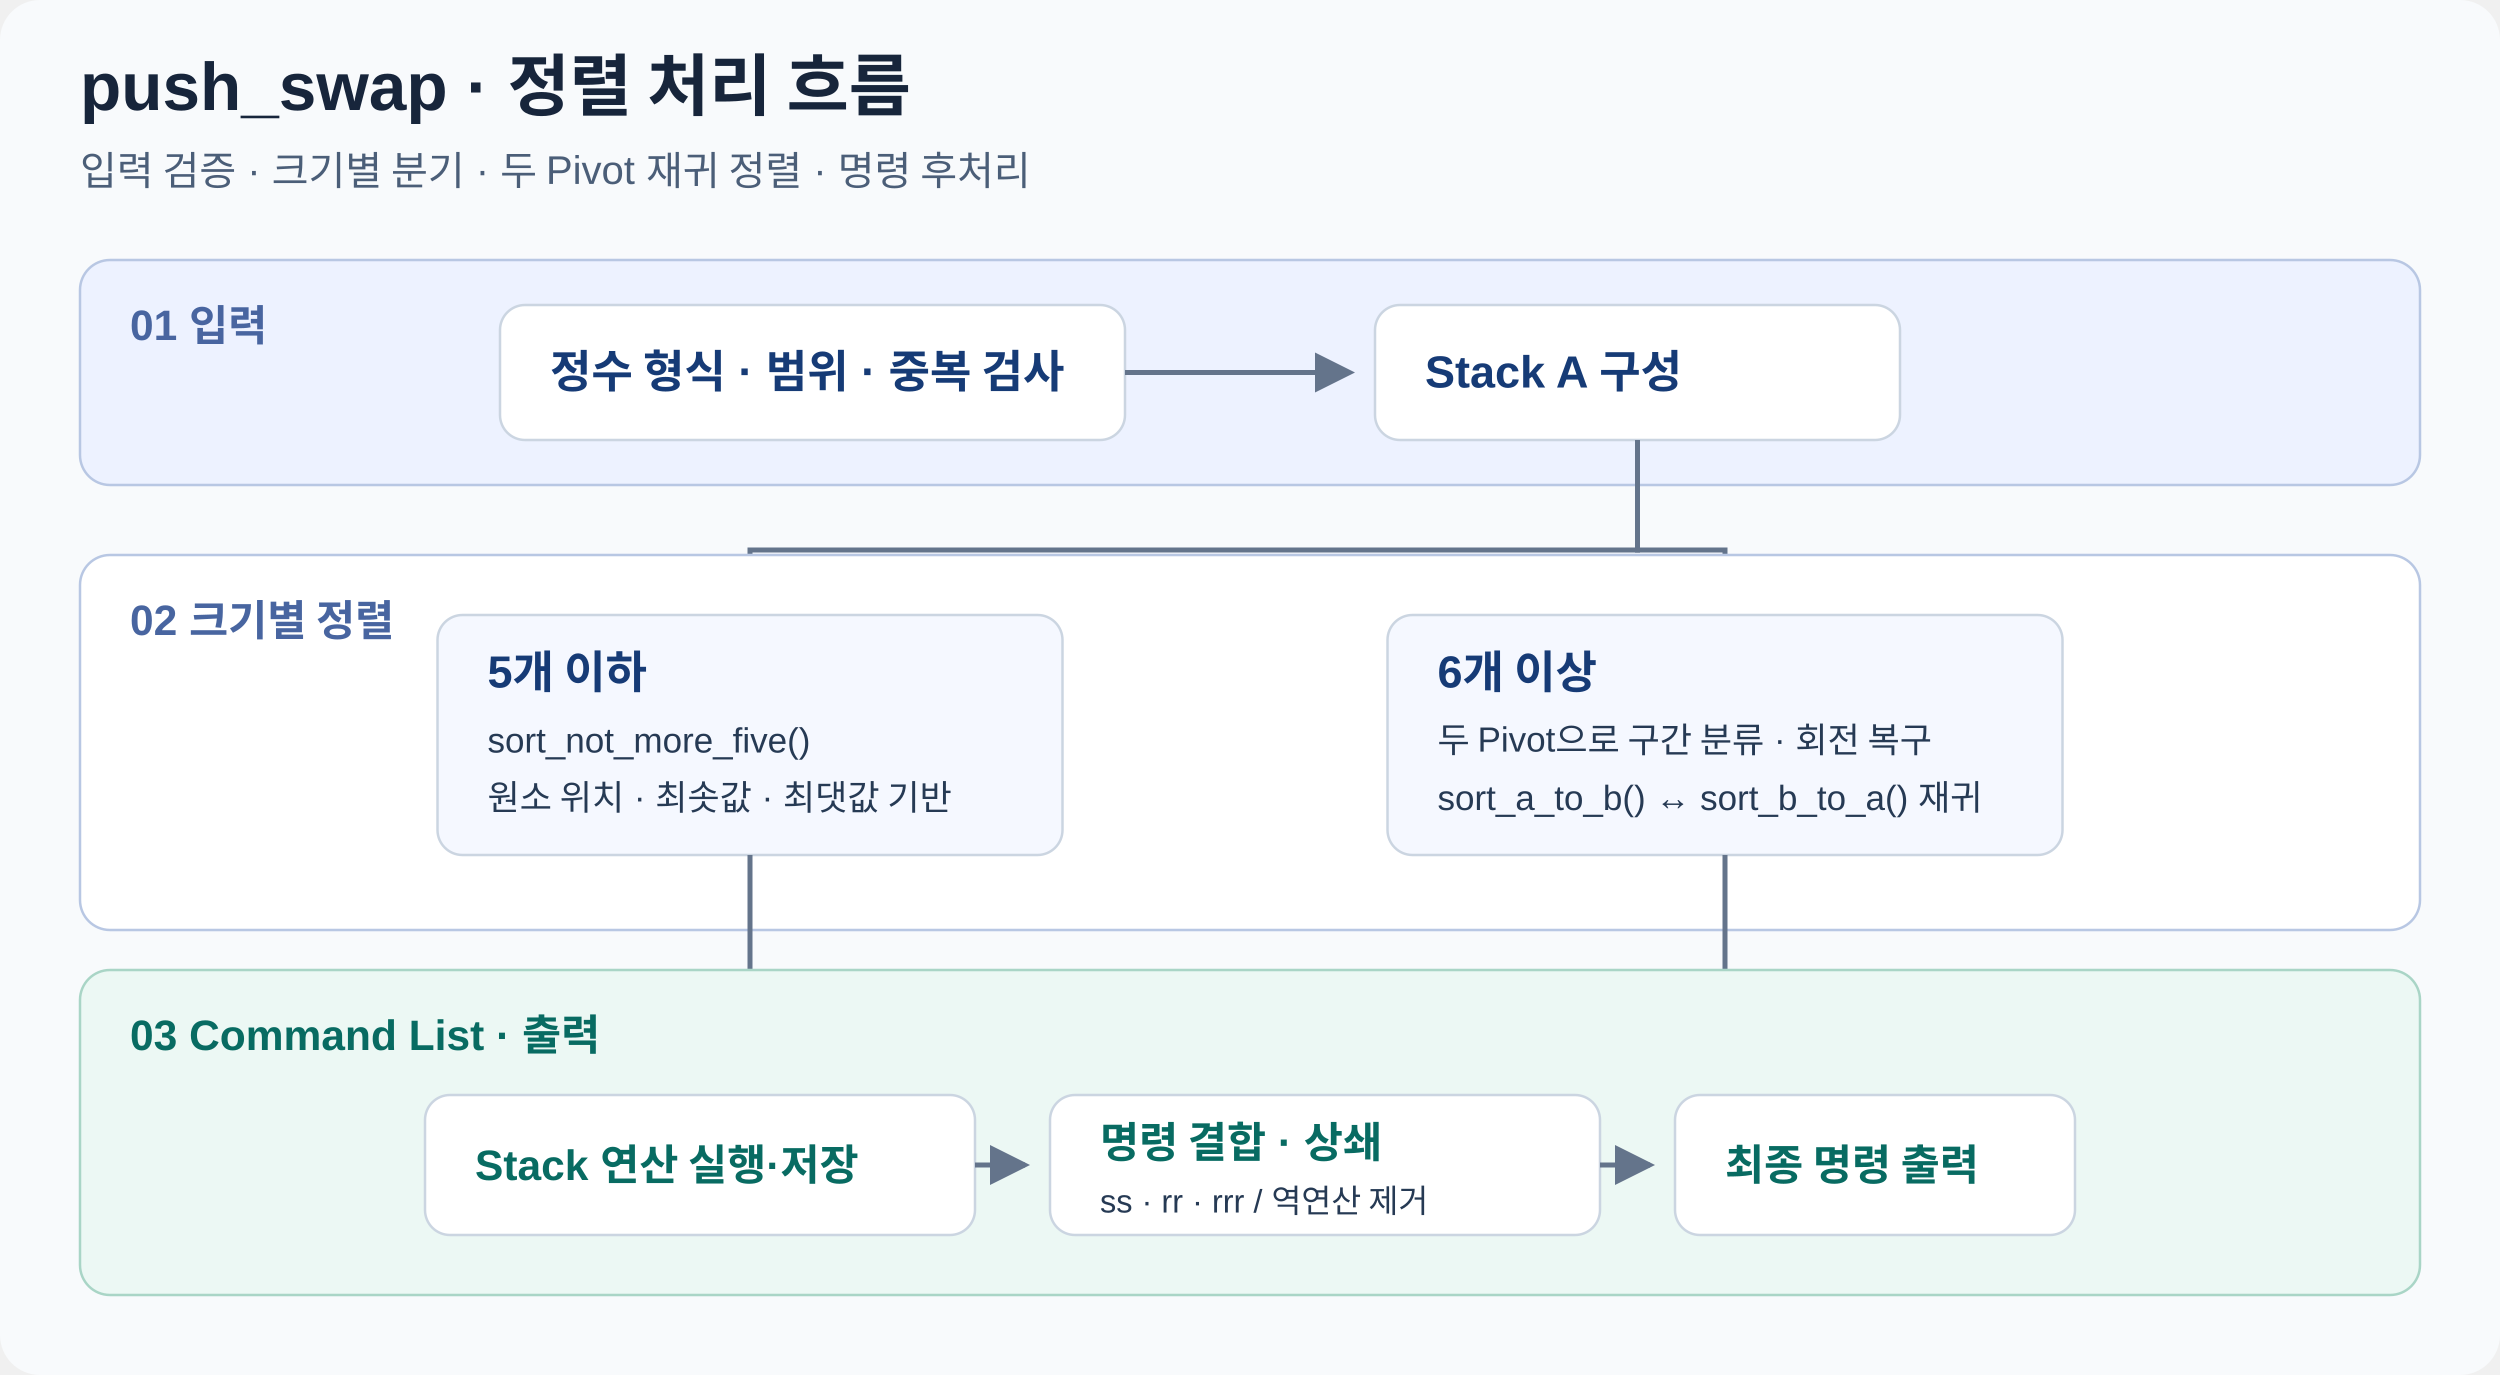
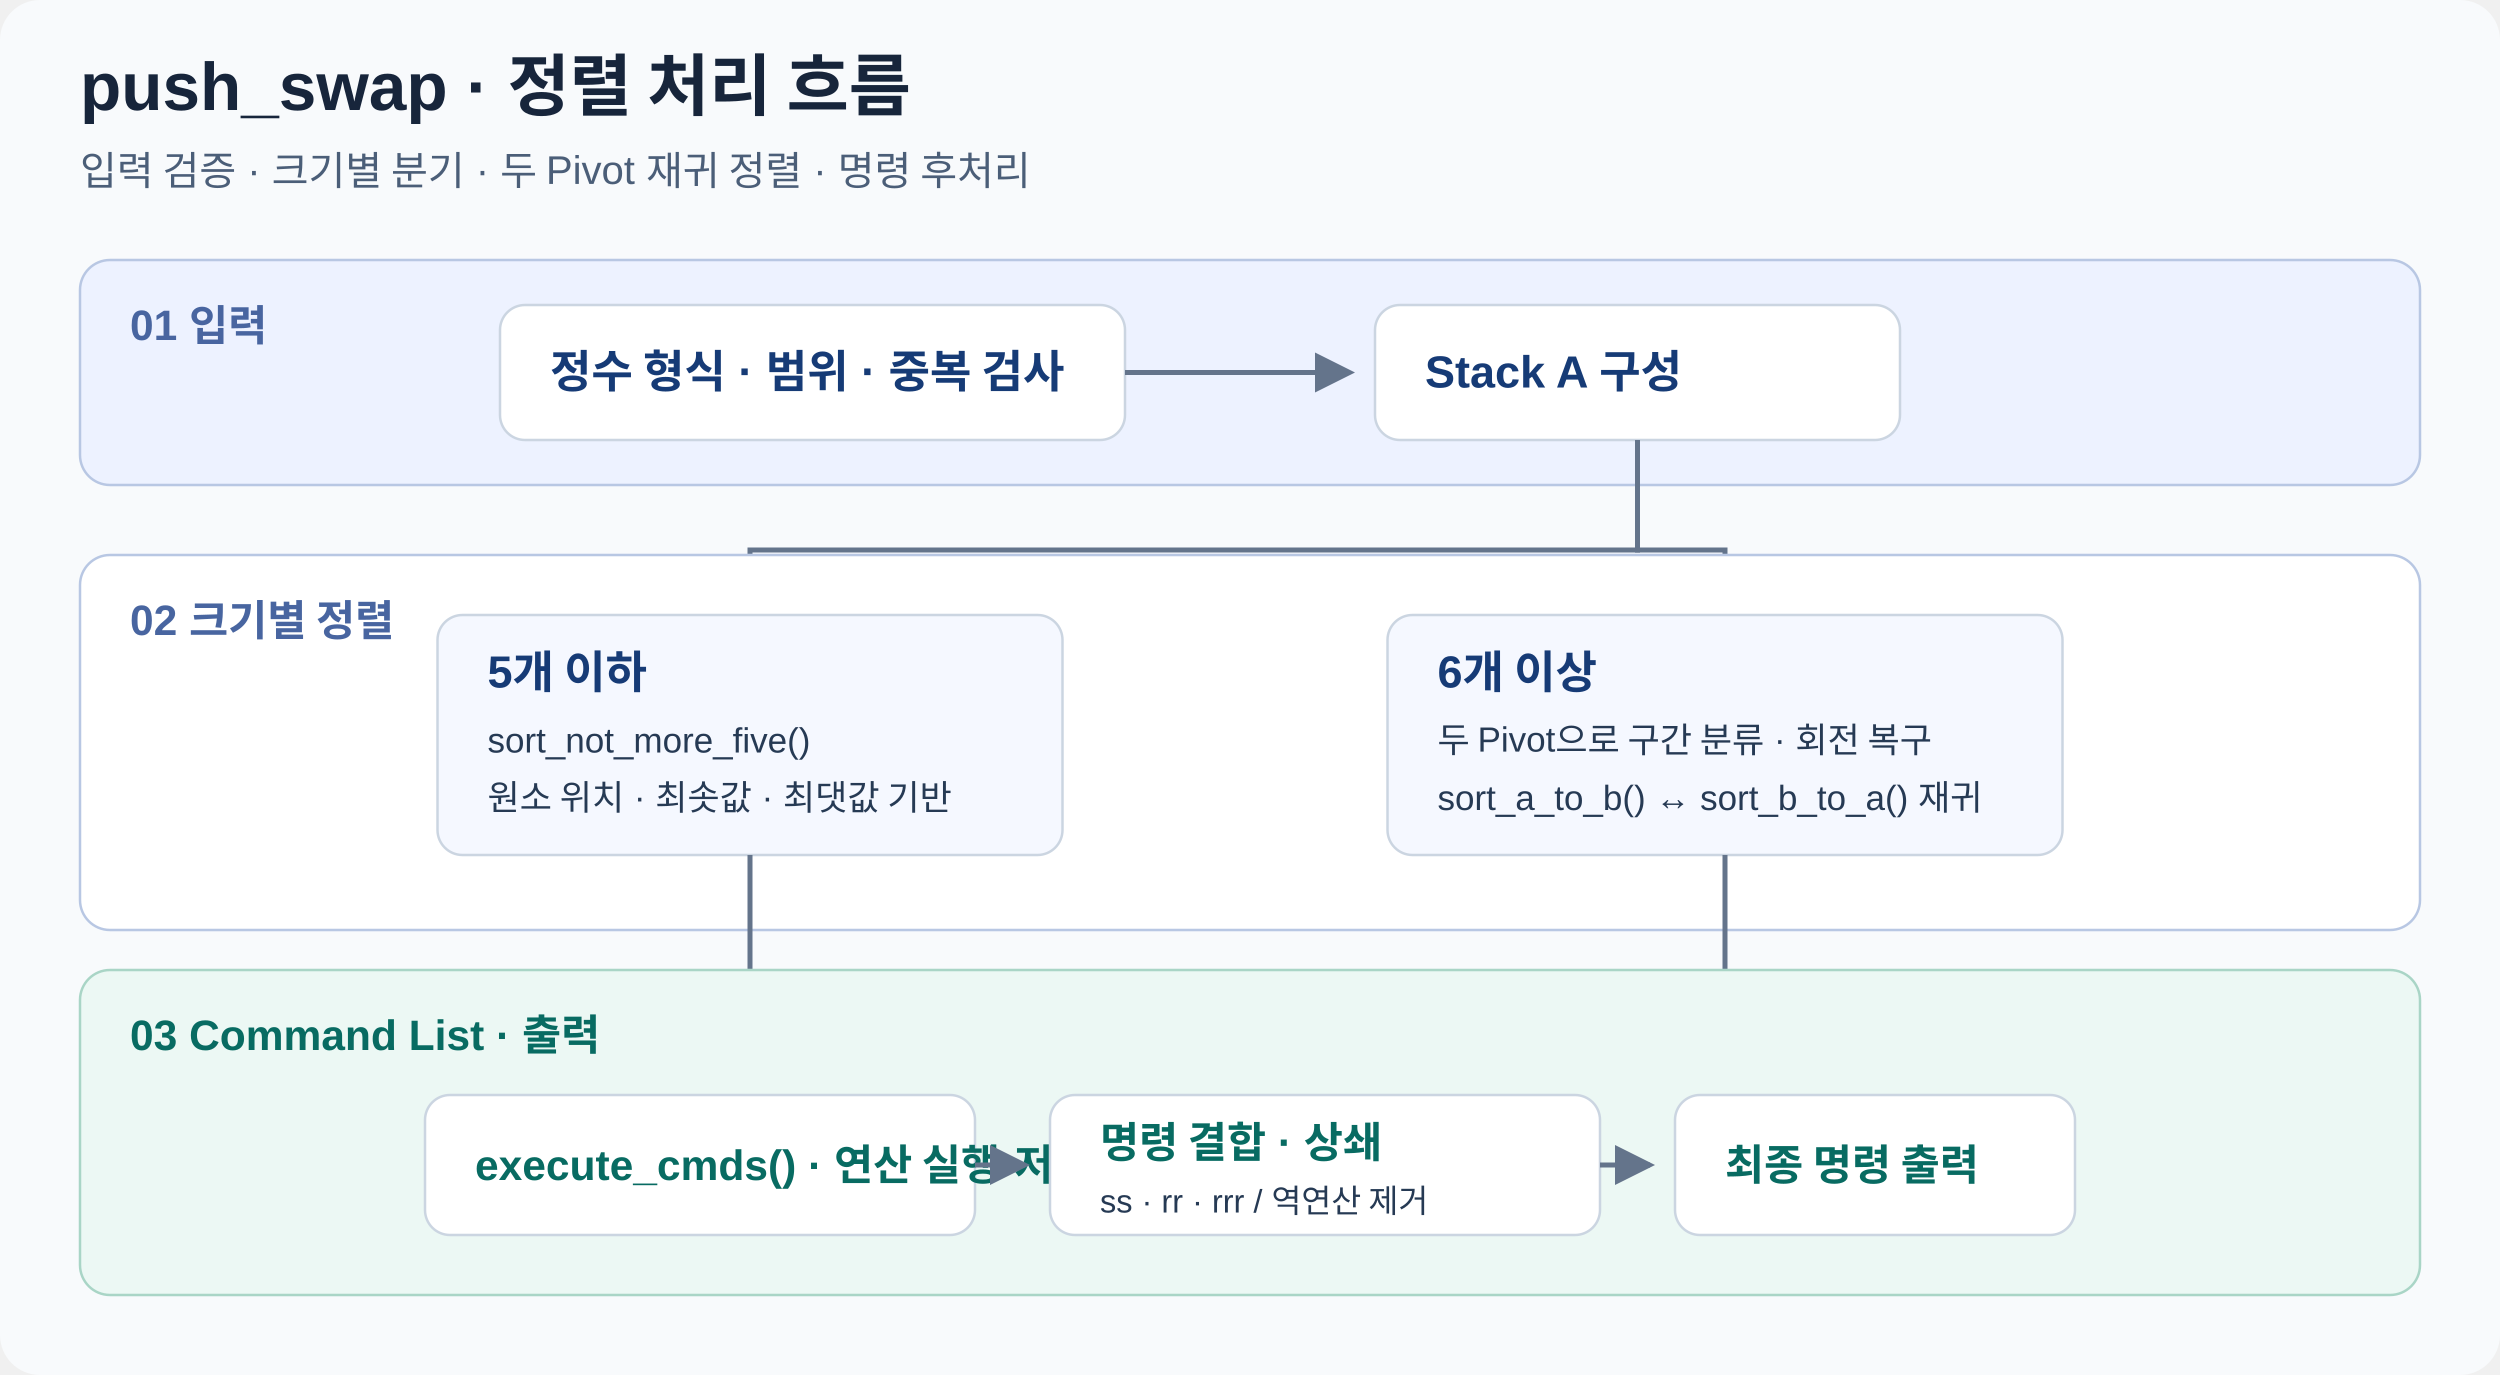
<svg xmlns="http://www.w3.org/2000/svg" width="1000" height="550" viewBox="0 0 1000 550" role="img" aria-labelledby="title desc">
  <defs>
    <marker id="arrow" markerWidth="8" markerHeight="8" refX="7" refY="4" orient="auto">
      <path d="M0 0 L8 4 L0 8Z" fill="#64748b" />
    </marker>
  </defs>
  <rect width="1000" height="550" rx="16" fill="#f8fafc" />
  <g font-family="Arial,'Noto Sans CJK KR','Malgun Gothic',sans-serif">
    <text x="32" y="44" font-size="27" font-weight="700" fill="#17253b">push_swap · 정렬 처리 흐름</text>
    <text x="32" y="74" font-size="16" fill="#4b5e78">입력 검증 · 크기별 분기 · 두 Pivot 재귀 정렬 · 명령 후처리</text>
    <rect x="32" y="104" width="936" height="90" rx="12" fill="#edf2ff" stroke="#b8c7e3" />
    <text x="52" y="136" font-size="17" font-weight="700" fill="#4865a0">01  입력</text>
    <rect x="200" y="122" width="250" height="54" rx="10" fill="#fff" stroke="#cbd5e1" />
    <text x="220" y="155" font-size="18" font-weight="700" fill="#163b76">정수 형식 · 범위 · 중복 검사</text>
    <rect x="550" y="122" width="210" height="54" rx="10" fill="#fff" stroke="#cbd5e1" />
    <text x="570" y="155" font-size="18" font-weight="700" fill="#163b76">Stack A 구성</text>
    <path d="M450 149 H540" fill="none" stroke="#64748b" stroke-width="2" marker-end="url(#arrow)" />
    <path d="M655 176 V220 H300 V238" fill="none" stroke="#64748b" stroke-width="2" marker-end="url(#arrow)" />
    <path d="M655 176 V220 H690 V238" fill="none" stroke="#64748b" stroke-width="2" marker-end="url(#arrow)" />
    <rect x="32" y="222" width="936" height="150" rx="12" fill="#fff" stroke="#b8c7e3" />
    <text x="52" y="254" font-size="17" font-weight="700" fill="#4865a0">02  크기별 정렬</text>
    <rect x="175" y="246" width="250" height="96" rx="10" fill="#f5f8ff" stroke="#cbd5e1" />
    <text x="195" y="275" font-size="18" font-weight="700" fill="#163b76">5개 이하</text>
    <text x="195" y="301" font-size="14" fill="#263a54">sort_not_more_five()</text>
    <text x="195" y="324" font-size="14" fill="#263a54">원소 위치 · 최솟값 · 최댓값 기반</text>
    <rect x="555" y="246" width="270" height="96" rx="10" fill="#f5f8ff" stroke="#cbd5e1" />
    <text x="575" y="275" font-size="18" font-weight="700" fill="#163b76">6개 이상</text>
    <text x="575" y="301" font-size="14" fill="#263a54">두 Pivot으로 구간 분류 · 회전 복구</text>
    <text x="575" y="324" font-size="14" fill="#263a54">sort_a_to_b() ↔ sort_b_to_a() 재귀</text>
-     <path d="M300 342 V399 H440 V417" fill="none" stroke="#64748b" stroke-width="2" marker-end="url(#arrow)" />
-     <path d="M690 342 V399 H440 V417" fill="none" stroke="#64748b" stroke-width="2" marker-end="url(#arrow)" />
+     <path d="M300 342 V428" fill="none" stroke="#64748b" stroke-width="2" marker-end="url(#arrow)" />
+     <path d="M690 342 V404 H360 V428" fill="none" stroke="#64748b" stroke-width="2" marker-end="url(#arrow)" />
    <rect x="32" y="388" width="936" height="130" rx="12" fill="#ecf8f4" stroke="#a9d5c6" />
    <text x="52" y="420" font-size="17" font-weight="700" fill="#086b62">03  Command List · 출력</text>
    <rect x="170" y="438" width="220" height="56" rx="10" fill="#fff" stroke="#cbd5e1" />
-     <text x="190" y="472" font-size="17" font-weight="700" fill="#086b62">Stack 연산 실행·저장</text>
+     <text x="190" y="472" font-size="17" font-weight="700" fill="#086b62">execute_cmds() · 연산 실행·저장</text>
    <rect x="420" y="438" width="220" height="56" rx="10" fill="#fff" stroke="#cbd5e1" />
    <text x="440" y="463" font-size="17" font-weight="700" fill="#086b62">명령 결합 · 상쇄</text>
    <text x="440" y="485" font-size="13" fill="#263a54">ss · rr · rrr / 역연산 제거</text>
    <rect x="670" y="438" width="160" height="56" rx="10" fill="#fff" stroke="#cbd5e1" />
    <text x="690" y="472" font-size="17" font-weight="700" fill="#086b62">최종 명령 출력</text>
    <path d="M390 466 H410" fill="none" stroke="#64748b" stroke-width="2" marker-end="url(#arrow)" />
    <path d="M640 466 H660" fill="none" stroke="#64748b" stroke-width="2" marker-end="url(#arrow)" />
  </g>
</svg>
